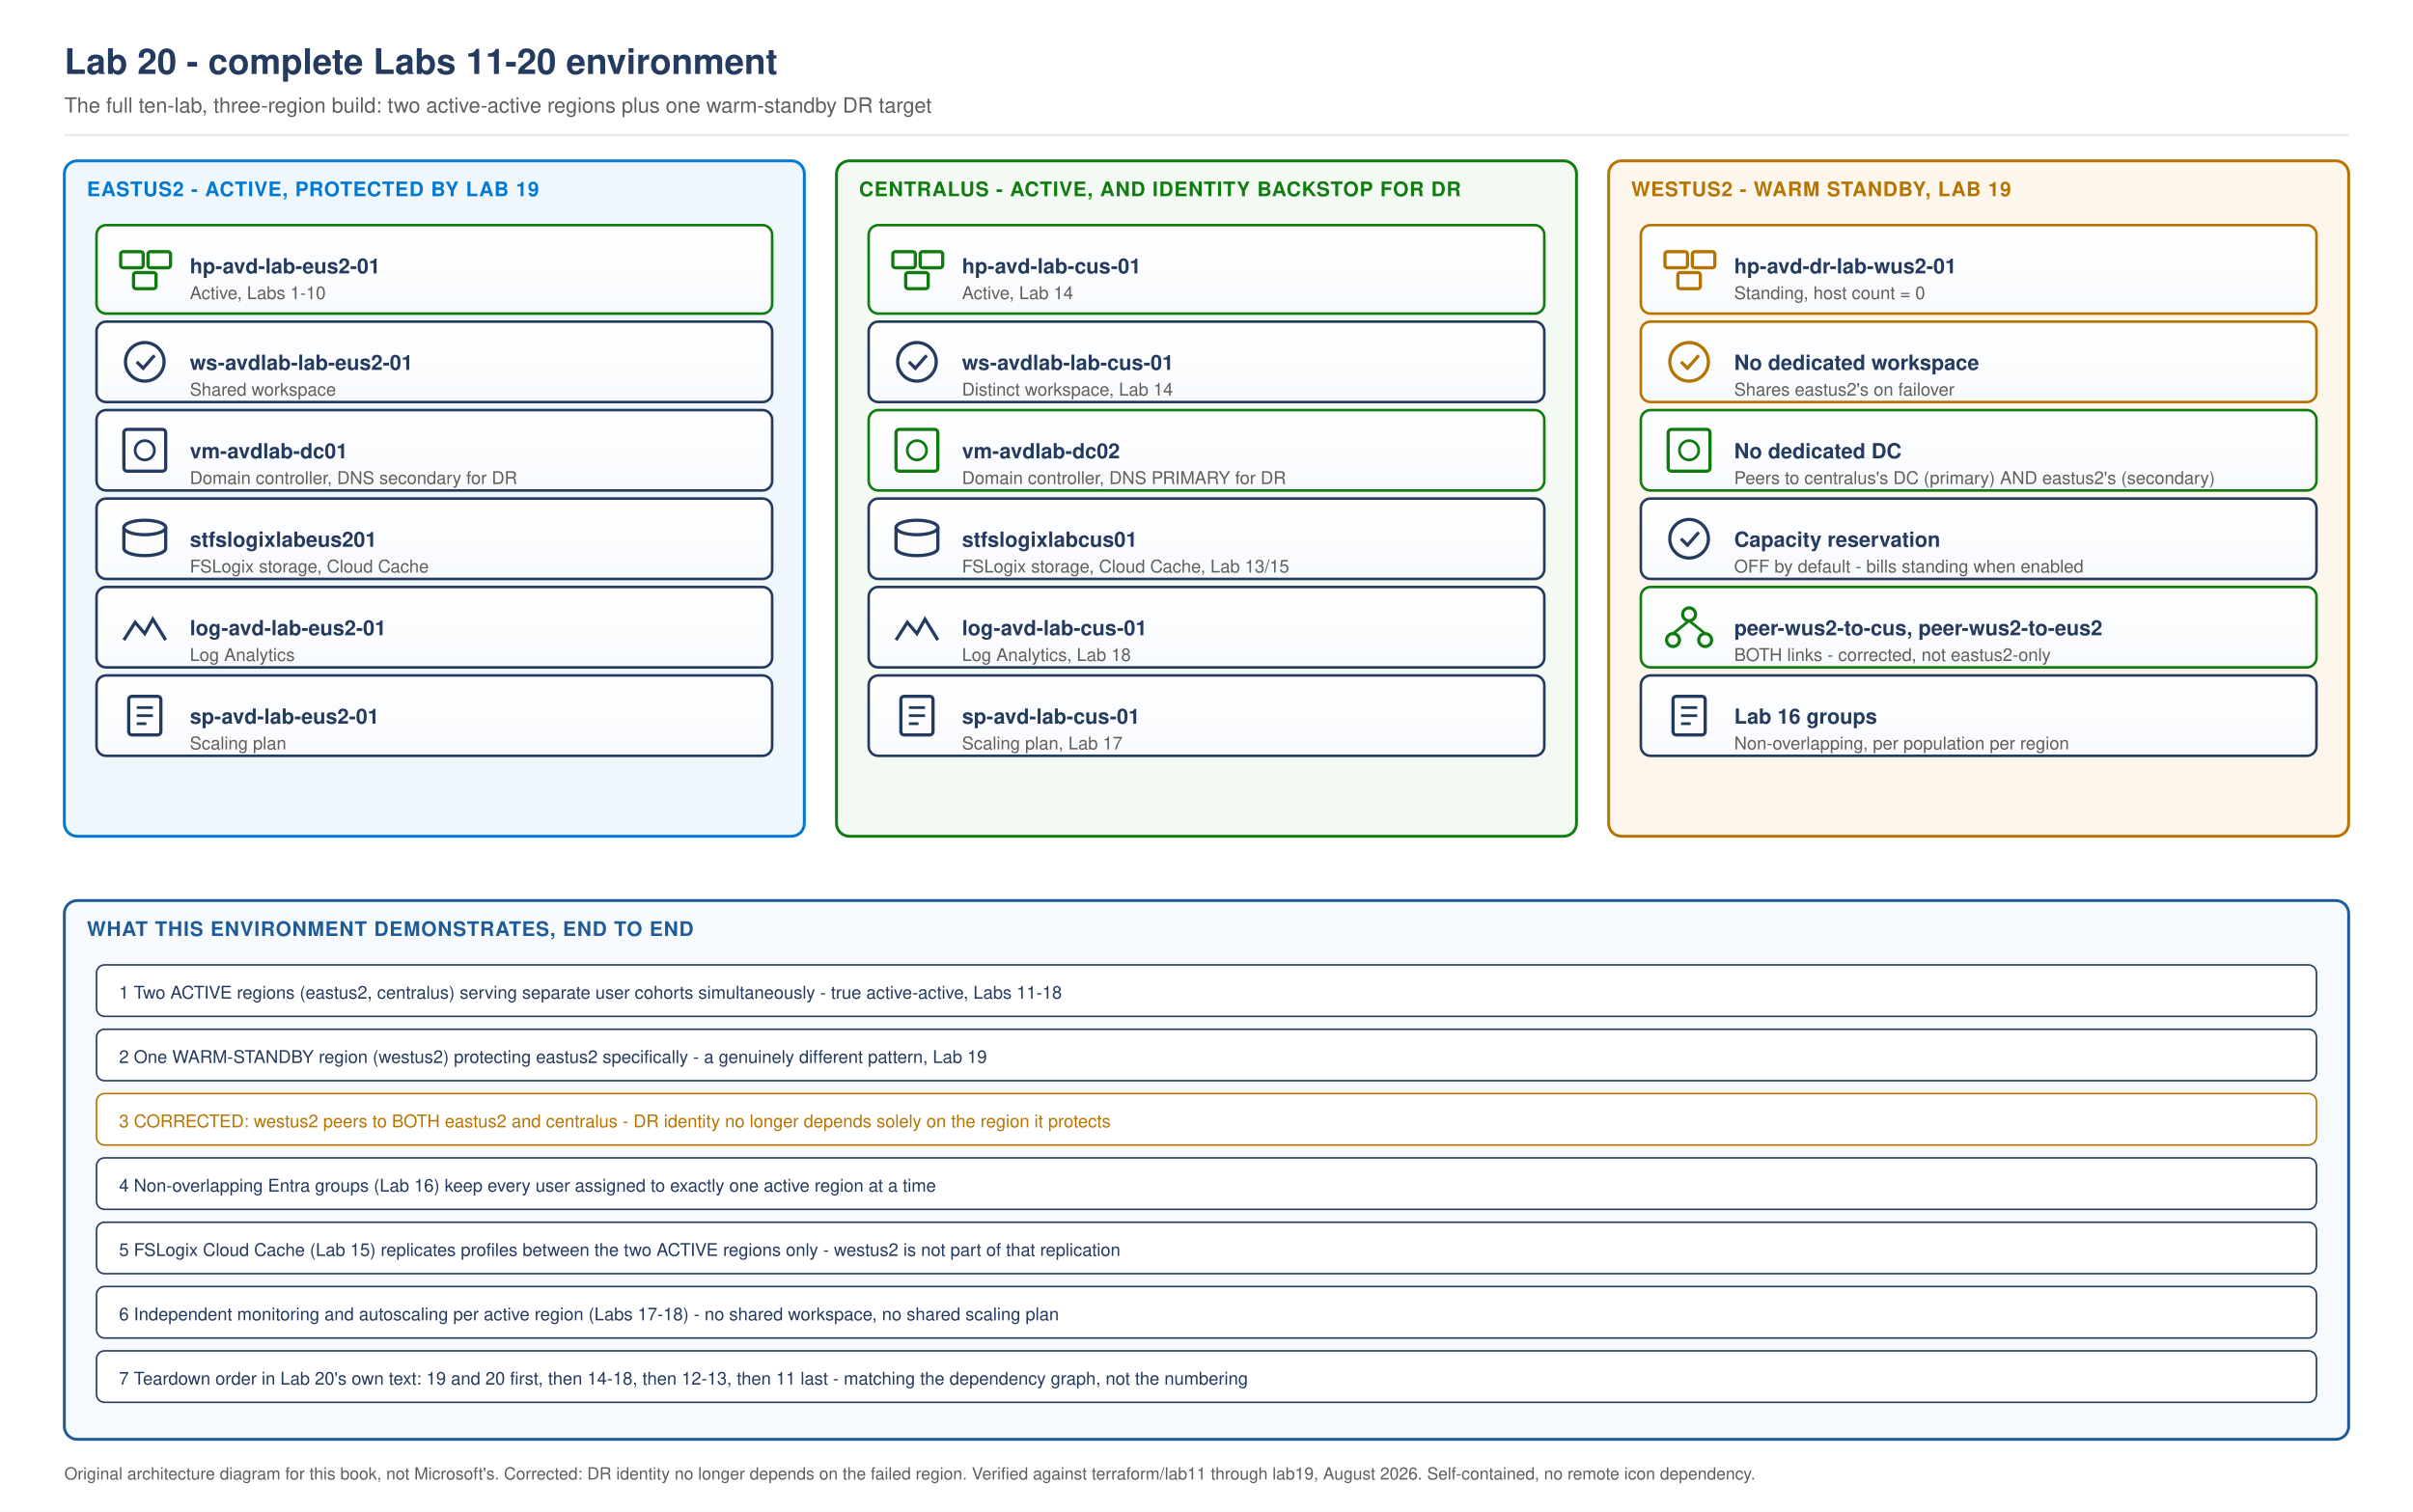
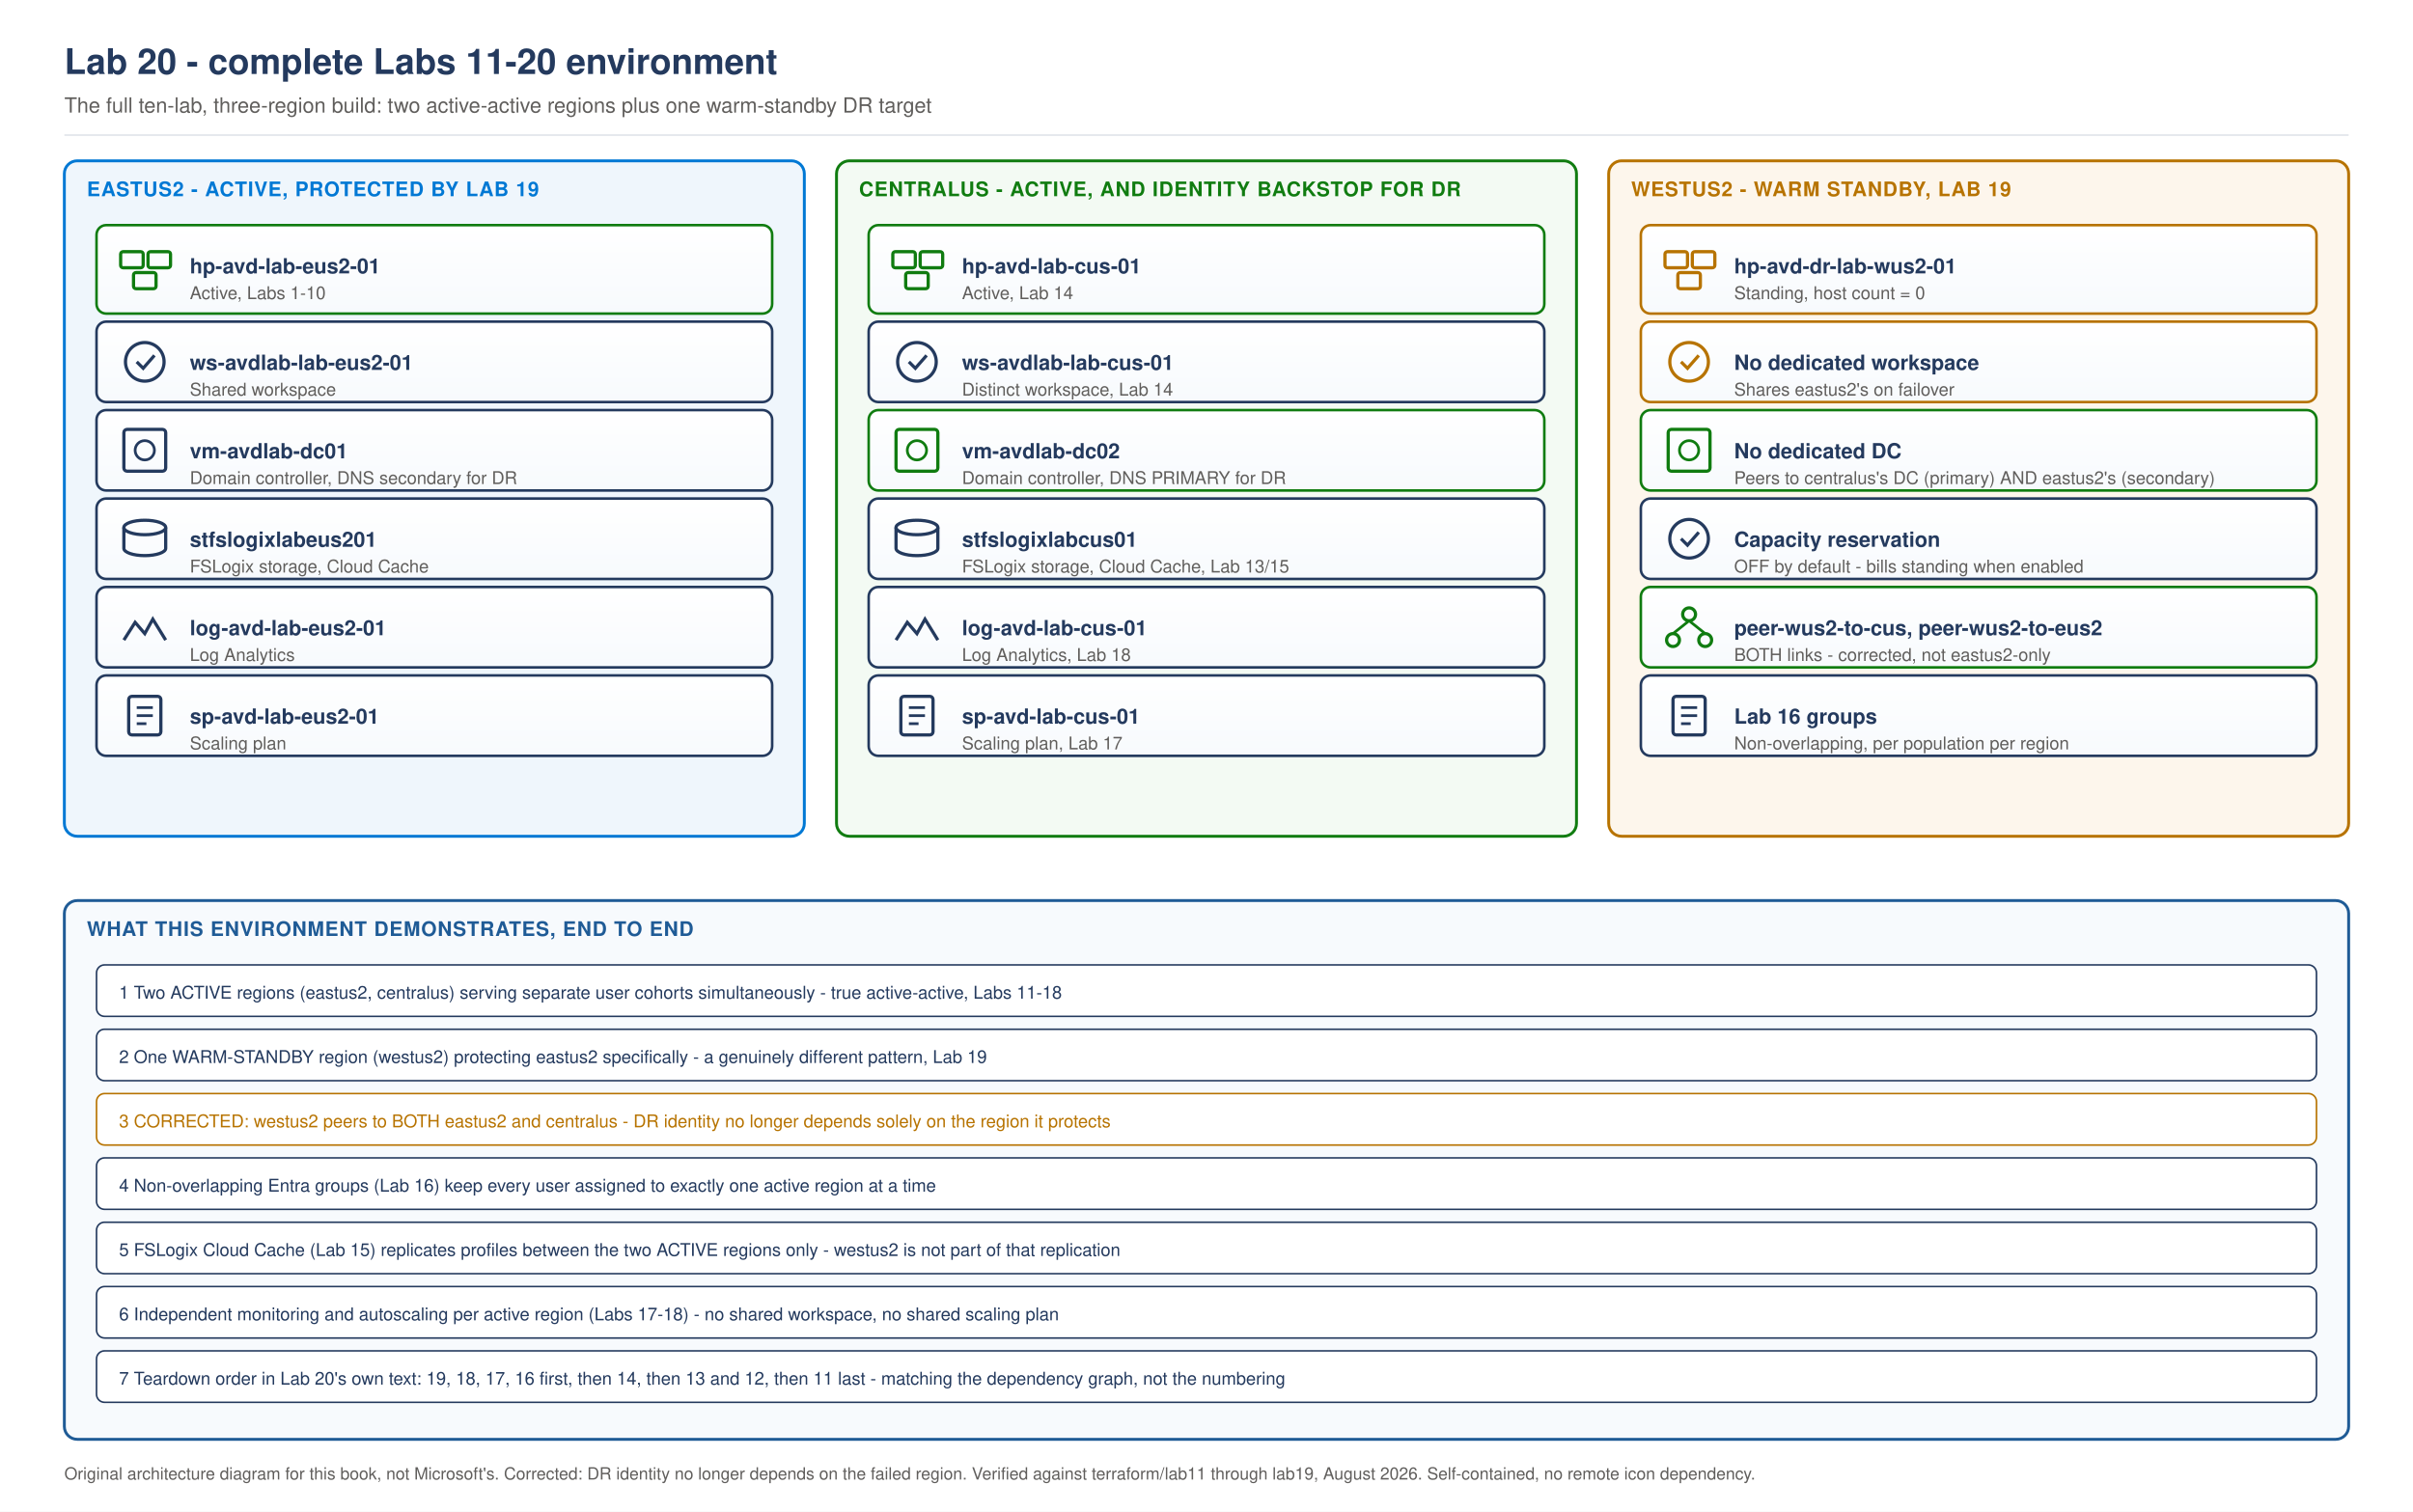
<svg xmlns="http://www.w3.org/2000/svg" width="1500" height="940" viewBox="0 0 1500 940" font-family="Segoe UI,Helvetica,Arial,sans-serif">
  <defs>
    <marker id="a" viewBox="0 0 10 10" refX="9" refY="5" markerWidth="7" markerHeight="7" orient="auto-start-reverse">
      <path d="M0,0 L10,5 L0,10 z" fill="#243A5E" />
    </marker>
    <marker id="ag" viewBox="0 0 10 10" refX="9" refY="5" markerWidth="7" markerHeight="7" orient="auto-start-reverse">
      <path d="M0,0 L10,5 L0,10 z" fill="#107C10" />
    </marker>
    <marker id="ar" viewBox="0 0 10 10" refX="9" refY="5" markerWidth="7" markerHeight="7" orient="auto-start-reverse">
      <path d="M0,0 L10,5 L0,10 z" fill="#A4262C" />
    </marker>
    <linearGradient id="tile" x1="0" y1="0" x2="0" y2="1">
      <stop offset="0" stop-color="#FFFFFF" />
      <stop offset="1" stop-color="#F7FAFD" />
    </linearGradient>
  </defs>
  <rect width="1500" height="940" fill="#FFFFFF" />
  <text x="40" y="46" font-size="22" font-weight="600" fill="#243A5E">Lab 20 - complete Labs 11-20 environment</text>
  <text x="40" y="70" font-size="13" fill="#605E5C">The full ten-lab, three-region build: two active-active regions plus one warm-standby DR target</text>
  <line x1="40" y1="84" x2="1460" y2="84" stroke="#E1E5EA" />
  <rect x="40" y="100" width="460" height="420" rx="8" fill="#EFF6FC" stroke="#0078D4" stroke-width="1.8" />
  <text x="54" y="122" font-size="12.5" font-weight="700" fill="#0078D4" letter-spacing="0.5">EASTUS2 - ACTIVE, PROTECTED BY LAB 19</text>
  <g>
    <rect x="60" y="140" width="420" height="55" rx="6" fill="url(#tile)" stroke="#107C10" stroke-width="1.6" />
    <rect x="75" y="156.5" width="14" height="10" rx="1.5" fill="none" stroke="#107C10" stroke-width="2" />
    <rect x="92" y="156.5" width="14" height="10" rx="1.5" fill="none" stroke="#107C10" stroke-width="2" />
    <rect x="83" y="169.5" width="14" height="10" rx="1.5" fill="none" stroke="#107C10" stroke-width="2" />
    <text x="118" y="170" font-size="13" font-weight="600" fill="#243A5E">hp-avd-lab-eus2-01</text>
    <text x="118" y="186" font-size="11" fill="#605E5C">Active, Labs 1-10</text>
  </g>
  <g>
    <rect x="60" y="200" width="420" height="50" rx="6" fill="url(#tile)" stroke="#243A5E" stroke-width="1.6" />
    <circle cx="90" cy="225.0" r="12" fill="none" stroke="#243A5E" stroke-width="2" />
    <path d="M85,225.0 l4,4 l7,-8" fill="none" stroke="#243A5E" stroke-width="2" />
    <text x="118" y="230" font-size="13" font-weight="600" fill="#243A5E">ws-avdlab-lab-eus2-01</text>
    <text x="118" y="246" font-size="11" fill="#605E5C">Shared workspace</text>
  </g>
  <g>
    <rect x="60" y="255" width="420" height="50" rx="6" fill="url(#tile)" stroke="#243A5E" stroke-width="1.6" />
    <rect x="77" y="267.0" width="26" height="26" rx="2" fill="none" stroke="#243A5E" stroke-width="2" />
    <circle cx="90" cy="280.0" r="6" fill="none" stroke="#243A5E" stroke-width="1.7" />
    <text x="118" y="285" font-size="13" font-weight="600" fill="#243A5E">vm-avdlab-dc01</text>
    <text x="118" y="301" font-size="11" fill="#605E5C">Domain controller, DNS secondary for DR</text>
  </g>
  <g>
    <rect x="60" y="310" width="420" height="50" rx="6" fill="url(#tile)" stroke="#243A5E" stroke-width="1.6" />
    <ellipse cx="90" cy="328.0" rx="13" ry="4.5" fill="none" stroke="#243A5E" stroke-width="2" />
    <path d="M77,328.0 v13 a13,4.5 0 0 0 26,0 v-13" fill="none" stroke="#243A5E" stroke-width="2" />
    <text x="118" y="340" font-size="13" font-weight="600" fill="#243A5E">stfslogixlabeus201</text>
    <text x="118" y="356" font-size="11" fill="#605E5C">FSLogix storage, Cloud Cache</text>
  </g>
  <g>
    <rect x="60" y="365" width="420" height="50" rx="6" fill="url(#tile)" stroke="#243A5E" stroke-width="1.6" />
    <path d="M77,398.0 l7,-11 l6,7 l5,-9 l8,13" fill="none" stroke="#243A5E" stroke-width="2" />
    <text x="118" y="395" font-size="13" font-weight="600" fill="#243A5E">log-avd-lab-eus2-01</text>
    <text x="118" y="411" font-size="11" fill="#605E5C">Log Analytics</text>
  </g>
  <g>
    <rect x="60" y="420" width="420" height="50" rx="6" fill="url(#tile)" stroke="#243A5E" stroke-width="1.6" />
    <rect x="80" y="433.0" width="20" height="24" rx="2" fill="none" stroke="#243A5E" stroke-width="2" />
    <path d="M85,440.0 h10 M85,445.0 h10 M85,450.0 h6" stroke="#243A5E" stroke-width="1.7" />
    <text x="118" y="450" font-size="13" font-weight="600" fill="#243A5E">sp-avd-lab-eus2-01</text>
    <text x="118" y="466" font-size="11" fill="#605E5C">Scaling plan</text>
  </g>
  <rect x="520" y="100" width="460" height="420" rx="8" fill="#F3FAF3" stroke="#107C10" stroke-width="1.8" />
  <text x="534" y="122" font-size="12.5" font-weight="700" fill="#107C10" letter-spacing="0.5">CENTRALUS - ACTIVE, AND IDENTITY BACKSTOP FOR DR</text>
  <g>
    <rect x="540" y="140" width="420" height="55" rx="6" fill="url(#tile)" stroke="#107C10" stroke-width="1.6" />
    <rect x="555" y="156.5" width="14" height="10" rx="1.5" fill="none" stroke="#107C10" stroke-width="2" />
    <rect x="572" y="156.5" width="14" height="10" rx="1.5" fill="none" stroke="#107C10" stroke-width="2" />
    <rect x="563" y="169.5" width="14" height="10" rx="1.5" fill="none" stroke="#107C10" stroke-width="2" />
    <text x="598" y="170" font-size="13" font-weight="600" fill="#243A5E">hp-avd-lab-cus-01</text>
    <text x="598" y="186" font-size="11" fill="#605E5C">Active, Lab 14</text>
  </g>
  <g>
    <rect x="540" y="200" width="420" height="50" rx="6" fill="url(#tile)" stroke="#243A5E" stroke-width="1.6" />
    <circle cx="570" cy="225.0" r="12" fill="none" stroke="#243A5E" stroke-width="2" />
    <path d="M565,225.0 l4,4 l7,-8" fill="none" stroke="#243A5E" stroke-width="2" />
    <text x="598" y="230" font-size="13" font-weight="600" fill="#243A5E">ws-avdlab-lab-cus-01</text>
    <text x="598" y="246" font-size="11" fill="#605E5C">Distinct workspace, Lab 14</text>
  </g>
  <g>
    <rect x="540" y="255" width="420" height="50" rx="6" fill="url(#tile)" stroke="#107C10" stroke-width="1.6" />
    <rect x="557" y="267.0" width="26" height="26" rx="2" fill="none" stroke="#107C10" stroke-width="2" />
    <circle cx="570" cy="280.0" r="6" fill="none" stroke="#107C10" stroke-width="1.7" />
    <text x="598" y="285" font-size="13" font-weight="600" fill="#243A5E">vm-avdlab-dc02</text>
    <text x="598" y="301" font-size="11" fill="#605E5C">Domain controller, DNS PRIMARY for DR</text>
  </g>
  <g>
    <rect x="540" y="310" width="420" height="50" rx="6" fill="url(#tile)" stroke="#243A5E" stroke-width="1.6" />
    <ellipse cx="570" cy="328.0" rx="13" ry="4.5" fill="none" stroke="#243A5E" stroke-width="2" />
    <path d="M557,328.0 v13 a13,4.5 0 0 0 26,0 v-13" fill="none" stroke="#243A5E" stroke-width="2" />
    <text x="598" y="340" font-size="13" font-weight="600" fill="#243A5E">stfslogixlabcus01</text>
    <text x="598" y="356" font-size="11" fill="#605E5C">FSLogix storage, Cloud Cache, Lab 13/15</text>
  </g>
  <g>
    <rect x="540" y="365" width="420" height="50" rx="6" fill="url(#tile)" stroke="#243A5E" stroke-width="1.6" />
    <path d="M557,398.0 l7,-11 l6,7 l5,-9 l8,13" fill="none" stroke="#243A5E" stroke-width="2" />
    <text x="598" y="395" font-size="13" font-weight="600" fill="#243A5E">log-avd-lab-cus-01</text>
    <text x="598" y="411" font-size="11" fill="#605E5C">Log Analytics, Lab 18</text>
  </g>
  <g>
    <rect x="540" y="420" width="420" height="50" rx="6" fill="url(#tile)" stroke="#243A5E" stroke-width="1.6" />
    <rect x="560" y="433.0" width="20" height="24" rx="2" fill="none" stroke="#243A5E" stroke-width="2" />
    <path d="M565,440.0 h10 M565,445.0 h10 M565,450.0 h6" stroke="#243A5E" stroke-width="1.7" />
    <text x="598" y="450" font-size="13" font-weight="600" fill="#243A5E">sp-avd-lab-cus-01</text>
    <text x="598" y="466" font-size="11" fill="#605E5C">Scaling plan, Lab 17</text>
  </g>
  <rect x="1000" y="100" width="460" height="420" rx="8" fill="#FDF6EC" stroke="#B77300" stroke-width="1.8" />
  <text x="1014" y="122" font-size="12.5" font-weight="700" fill="#B77300" letter-spacing="0.5">WESTUS2 - WARM STANDBY, LAB 19</text>
  <g>
    <rect x="1020" y="140" width="420" height="55" rx="6" fill="url(#tile)" stroke="#B77300" stroke-width="1.6" />
    <rect x="1035" y="156.5" width="14" height="10" rx="1.5" fill="none" stroke="#B77300" stroke-width="2" />
    <rect x="1052" y="156.5" width="14" height="10" rx="1.5" fill="none" stroke="#B77300" stroke-width="2" />
    <rect x="1043" y="169.5" width="14" height="10" rx="1.5" fill="none" stroke="#B77300" stroke-width="2" />
    <text x="1078" y="170" font-size="13" font-weight="600" fill="#243A5E">hp-avd-dr-lab-wus2-01</text>
    <text x="1078" y="186" font-size="11" fill="#605E5C">Standing, host count = 0</text>
  </g>
  <g>
    <rect x="1020" y="200" width="420" height="50" rx="6" fill="url(#tile)" stroke="#B77300" stroke-width="1.6" />
    <circle cx="1050" cy="225.0" r="12" fill="none" stroke="#B77300" stroke-width="2" />
    <path d="M1045,225.0 l4,4 l7,-8" fill="none" stroke="#B77300" stroke-width="2" />
    <text x="1078" y="230" font-size="13" font-weight="600" fill="#243A5E">No dedicated workspace</text>
    <text x="1078" y="246" font-size="11" fill="#605E5C">Shares eastus2's on failover</text>
  </g>
  <g>
    <rect x="1020" y="255" width="420" height="50" rx="6" fill="url(#tile)" stroke="#107C10" stroke-width="1.6" />
    <rect x="1037" y="267.0" width="26" height="26" rx="2" fill="none" stroke="#107C10" stroke-width="2" />
    <circle cx="1050" cy="280.0" r="6" fill="none" stroke="#107C10" stroke-width="1.7" />
    <text x="1078" y="285" font-size="13" font-weight="600" fill="#243A5E">No dedicated DC</text>
    <text x="1078" y="301" font-size="11" fill="#605E5C">Peers to centralus's DC (primary) AND eastus2's (secondary)</text>
  </g>
  <g>
    <rect x="1020" y="310" width="420" height="50" rx="6" fill="url(#tile)" stroke="#243A5E" stroke-width="1.6" />
    <circle cx="1050" cy="335.0" r="12" fill="none" stroke="#243A5E" stroke-width="2" />
    <path d="M1045,335.0 l4,4 l7,-8" fill="none" stroke="#243A5E" stroke-width="2" />
    <text x="1078" y="340" font-size="13" font-weight="600" fill="#243A5E">Capacity reservation</text>
    <text x="1078" y="356" font-size="11" fill="#605E5C">OFF by default - bills standing when enabled</text>
  </g>
  <g>
    <rect x="1020" y="365" width="420" height="50" rx="6" fill="url(#tile)" stroke="#107C10" stroke-width="1.6" />
    <circle cx="1050" cy="382.0" r="4" fill="none" stroke="#107C10" stroke-width="2" />
    <circle cx="1040" cy="398.0" r="4" fill="none" stroke="#107C10" stroke-width="2" />
    <circle cx="1060" cy="398.0" r="4" fill="none" stroke="#107C10" stroke-width="2" />
    <path d="M1050,386.0 L1040,394.0 M1050,386.0 L1060,394.0" stroke="#107C10" stroke-width="1.7" />
    <text x="1078" y="395" font-size="13" font-weight="600" fill="#243A5E">peer-wus2-to-cus, peer-wus2-to-eus2</text>
    <text x="1078" y="411" font-size="11" fill="#605E5C">BOTH links - corrected, not eastus2-only</text>
  </g>
  <g>
    <rect x="1020" y="420" width="420" height="50" rx="6" fill="url(#tile)" stroke="#243A5E" stroke-width="1.6" />
    <rect x="1040" y="433.0" width="20" height="24" rx="2" fill="none" stroke="#243A5E" stroke-width="2" />
    <path d="M1045,440.0 h10 M1045,445.0 h10 M1045,450.0 h6" stroke="#243A5E" stroke-width="1.7" />
    <text x="1078" y="450" font-size="13" font-weight="600" fill="#243A5E">Lab 16 groups</text>
    <text x="1078" y="466" font-size="11" fill="#605E5C">Non-overlapping, per population per region</text>
  </g>
  <rect x="40" y="560" width="1420" height="335" rx="8" fill="#F7FAFD" stroke="#1F5B96" stroke-width="1.8" />
  <text x="54" y="582" font-size="12.5" font-weight="700" fill="#1F5B96" letter-spacing="0.5">WHAT THIS ENVIRONMENT DEMONSTRATES, END TO END</text>
  <rect x="60" y="600" width="1380" height="32" rx="5" fill="#FFFFFF" stroke="#243A5E" />
  <text x="74" y="621" font-size="11" fill="#243A5E">1  Two ACTIVE regions (eastus2, centralus) serving separate user cohorts simultaneously - true active-active, Labs 11-18</text>
  <rect x="60" y="640" width="1380" height="32" rx="5" fill="#FFFFFF" stroke="#243A5E" />
  <text x="74" y="661" font-size="11" fill="#243A5E">2  One WARM-STANDBY region (westus2) protecting eastus2 specifically - a genuinely different pattern, Lab 19</text>
  <rect x="60" y="680" width="1380" height="32" rx="5" fill="#FFFFFF" stroke="#B77300" />
  <text x="74" y="701" font-size="11" fill="#B77300">3  CORRECTED: westus2 peers to BOTH eastus2 and centralus - DR identity no longer depends solely on the region it protects</text>
  <rect x="60" y="720" width="1380" height="32" rx="5" fill="#FFFFFF" stroke="#243A5E" />
  <text x="74" y="741" font-size="11" fill="#243A5E">4  Non-overlapping Entra groups (Lab 16) keep every user assigned to exactly one active region at a time</text>
  <rect x="60" y="760" width="1380" height="32" rx="5" fill="#FFFFFF" stroke="#243A5E" />
  <text x="74" y="781" font-size="11" fill="#243A5E">5  FSLogix Cloud Cache (Lab 15) replicates profiles between the two ACTIVE regions only - westus2 is not part of that replication</text>
  <rect x="60" y="800" width="1380" height="32" rx="5" fill="#FFFFFF" stroke="#243A5E" />
  <text x="74" y="821" font-size="11" fill="#243A5E">6  Independent monitoring and autoscaling per active region (Labs 17-18) - no shared workspace, no shared scaling plan</text>
  <rect x="60" y="840" width="1380" height="32" rx="5" fill="#FFFFFF" stroke="#243A5E" />
-   <text x="74" y="861" font-size="11" fill="#243A5E">7  Teardown order in Lab 20's own text: 19 and 20 first, then 14-18, then 12-13, then 11 last - matching the dependency graph, not the numbering</text>
+   <text x="74" y="861" font-size="11" fill="#243A5E">7  Teardown order in Lab 20's own text: 19, 18, 17, 16 first, then 14, then 13 and 12, then 11 last - matching the dependency graph, not the numbering</text>
  <text x="40" y="920" font-size="10.5" fill="#605E5C">Original architecture diagram for this book, not Microsoft's. Corrected: DR identity no longer depends on the failed region. Verified against terraform/lab11 through lab19, August 2026. Self-contained, no remote icon dependency.</text>
</svg>
